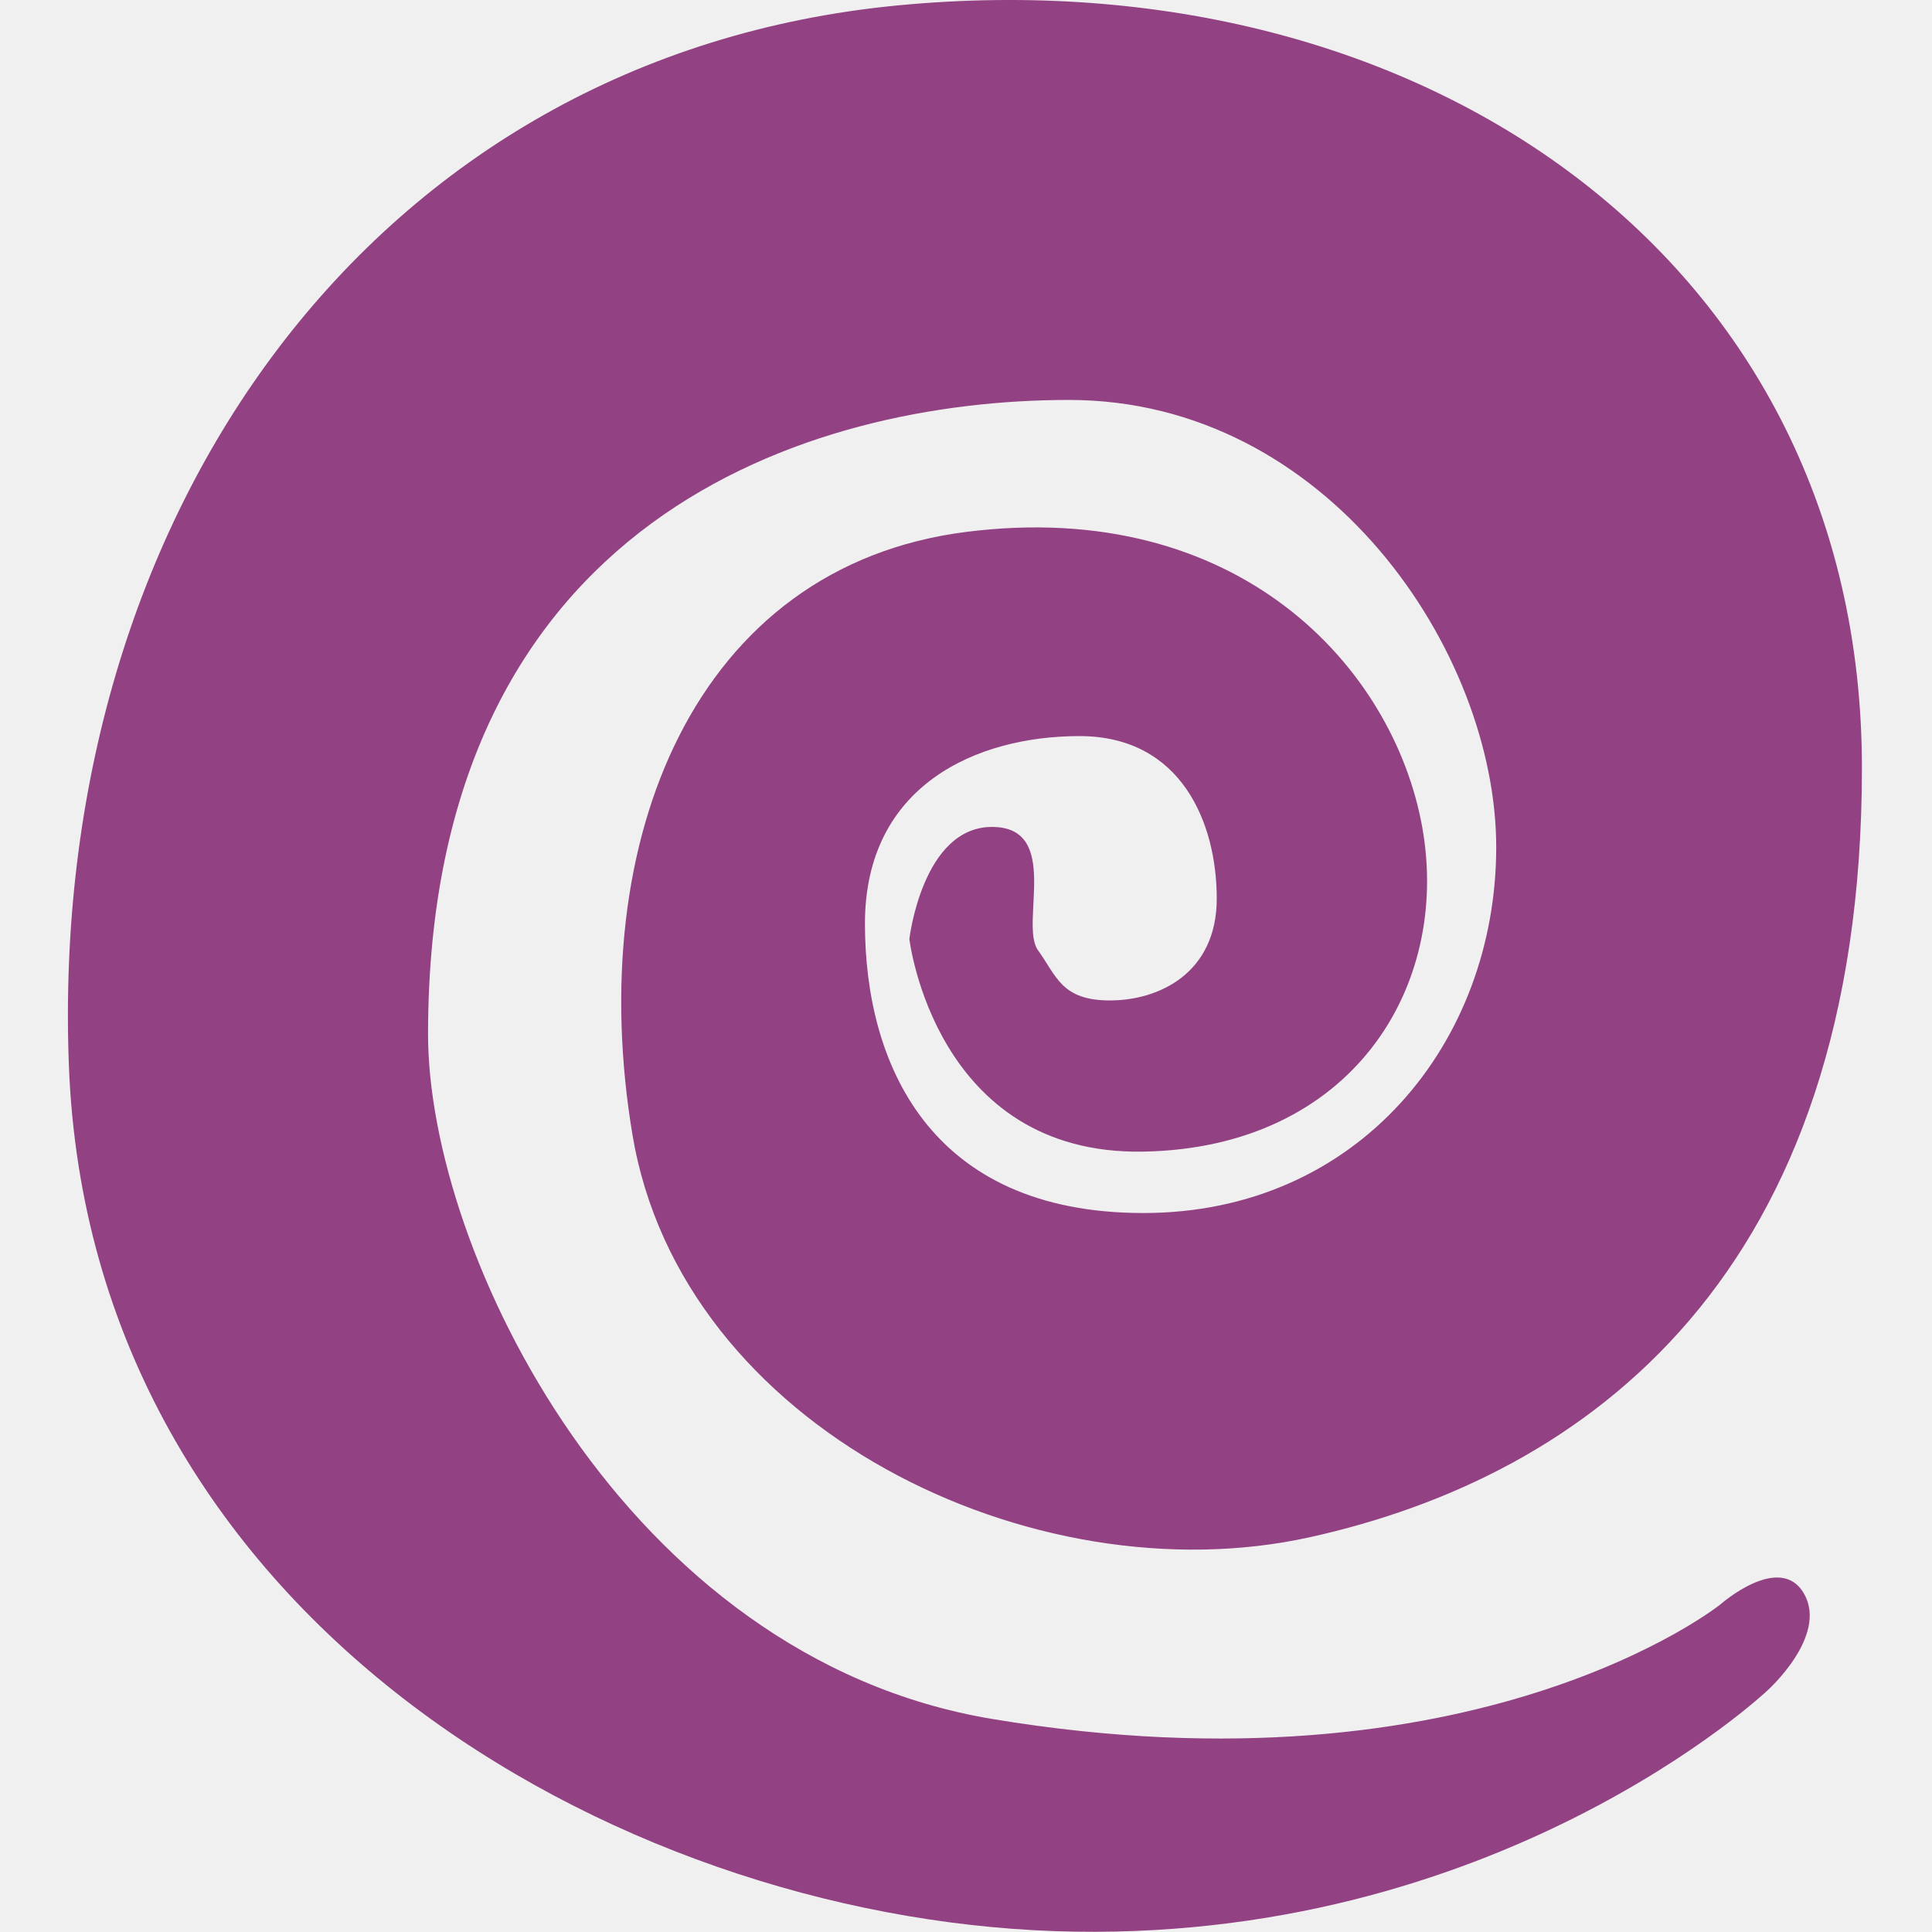
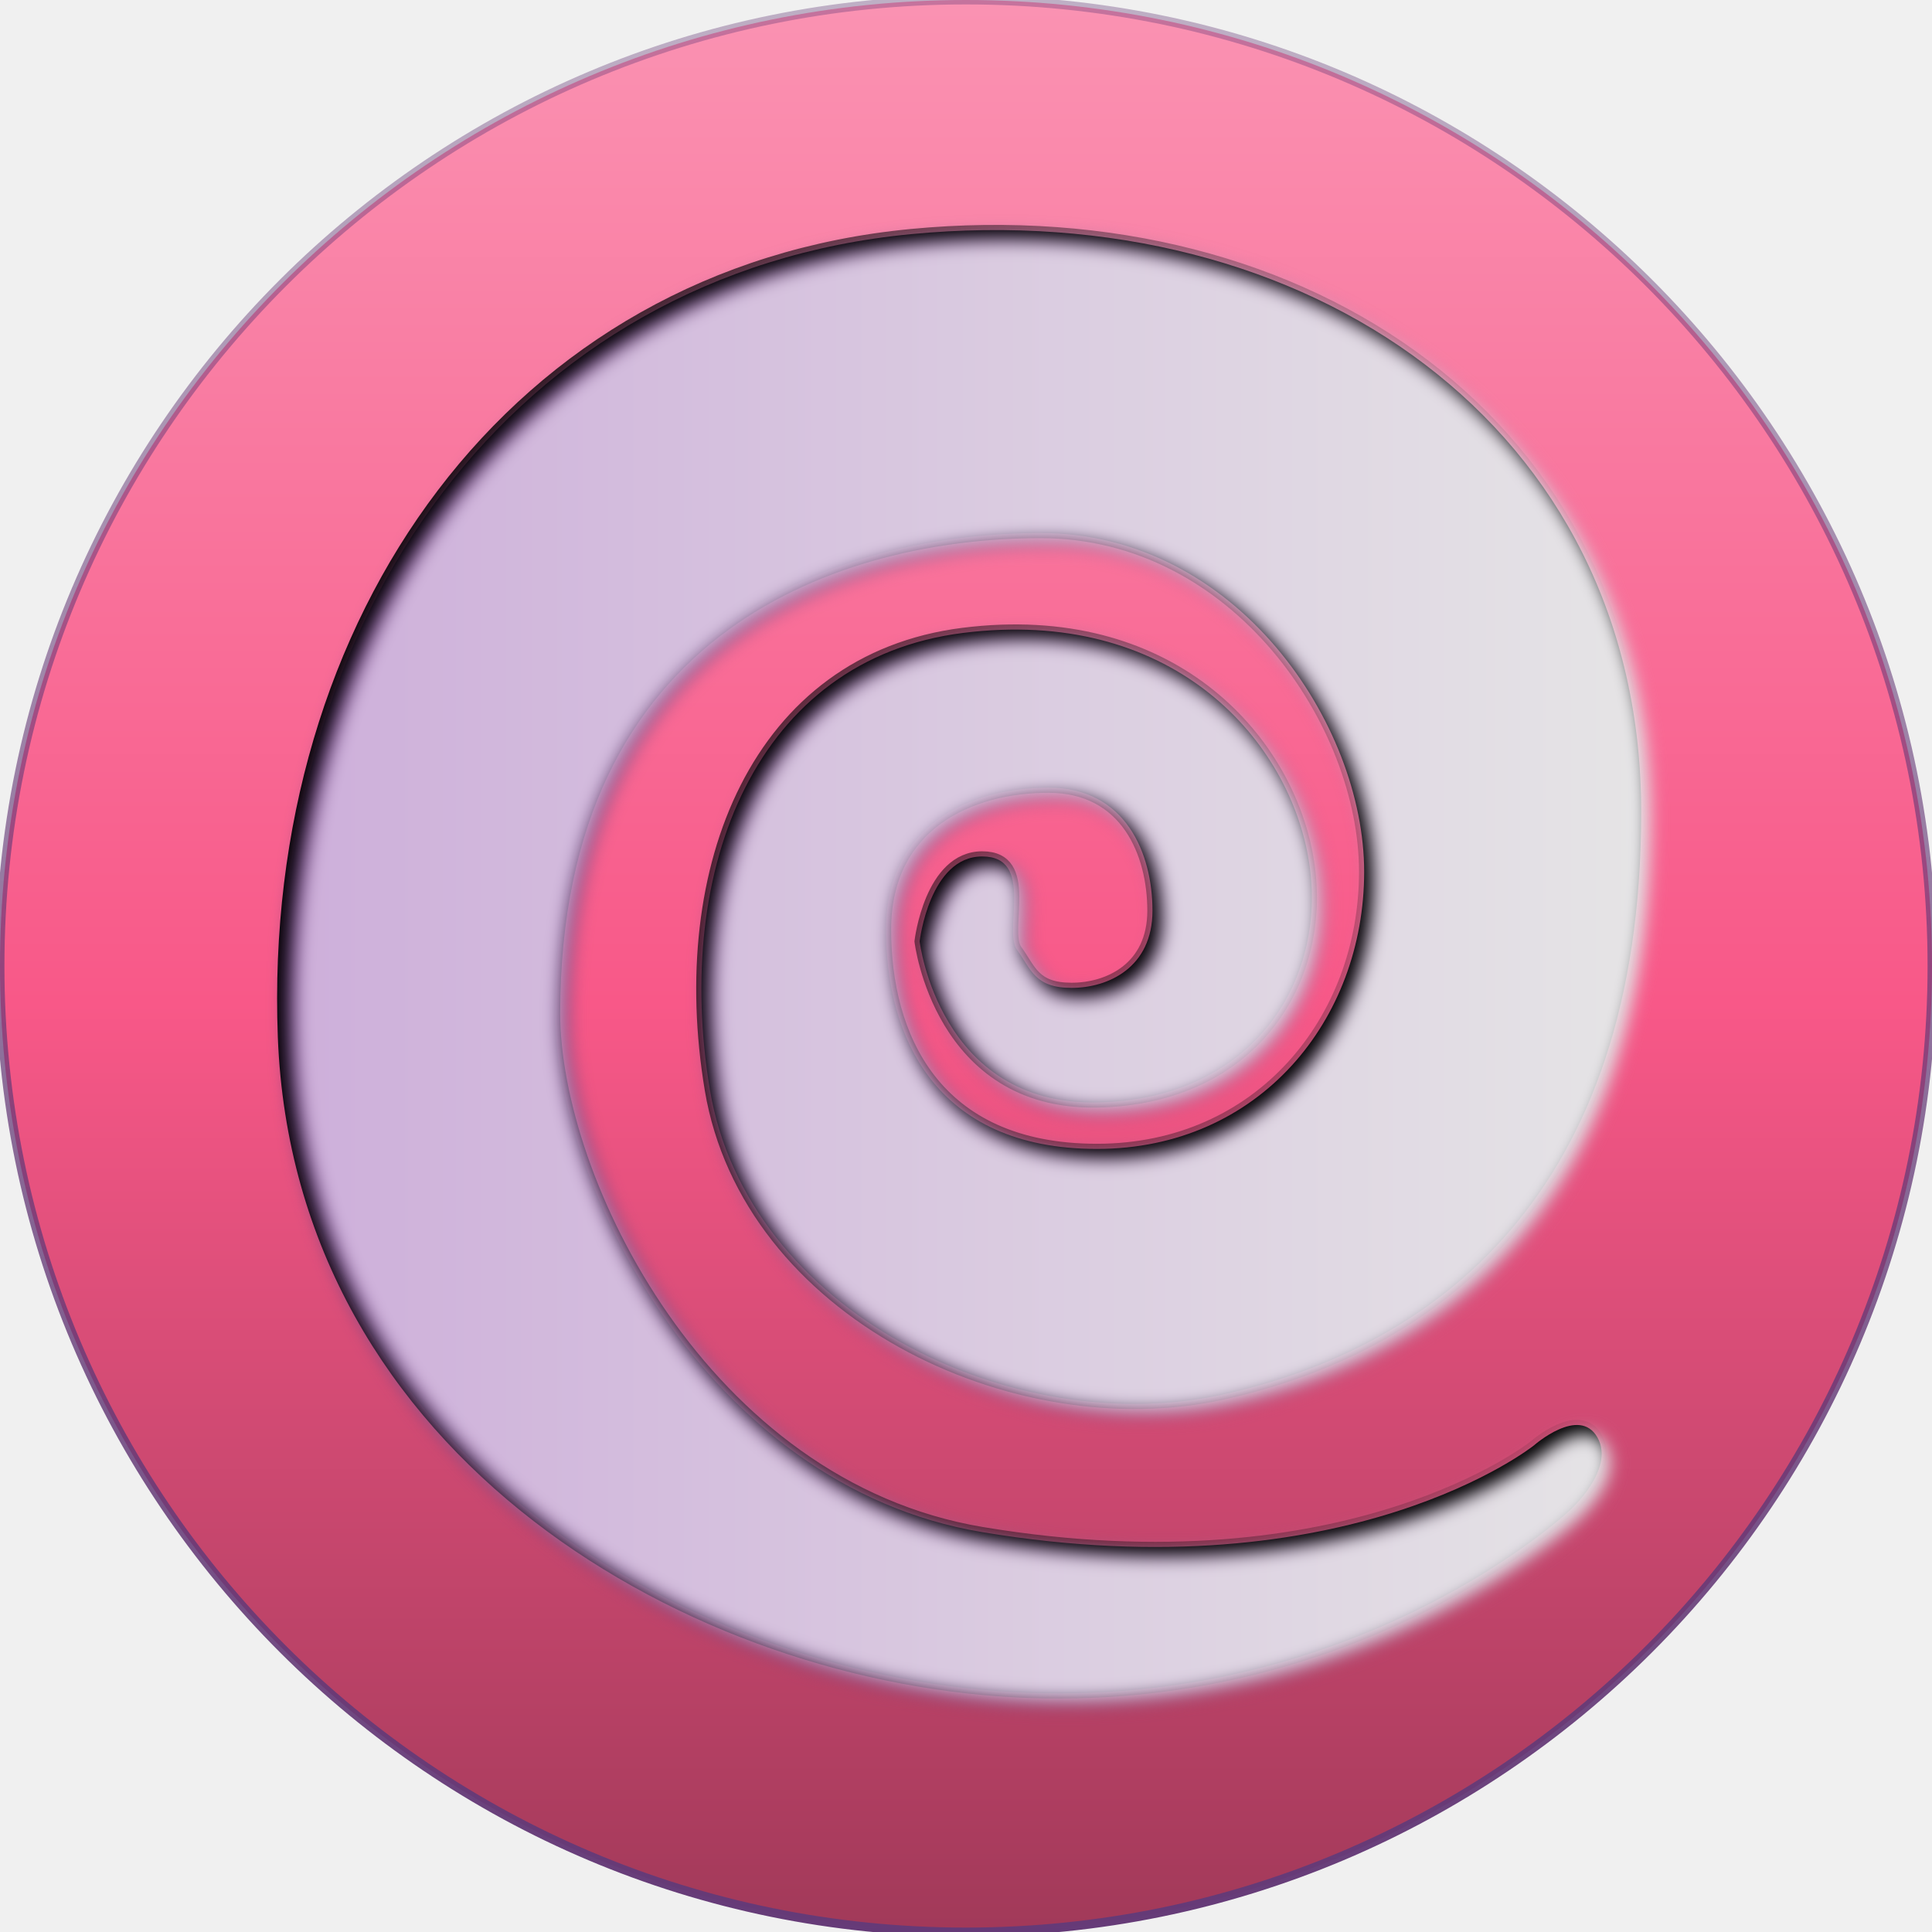
- <svg xmlns="http://www.w3.org/2000/svg" viewBox="0 0 512 512" fill="#924183">
-   <path fill-rule="evenodd" clip-rule="evenodd" d="M455.925 425.184C455.925 425.184 391.365 476.963 262.893 455.536C165.423 439.279 113.437 331.833 113.437 274.079C113.437 137.149 214.783 105.988 283.3 105.988C351.816 105.988 396.513 172.788 396.513 224.508C396.513 276.228 359.933 321.466 303.006 321.466C246.08 321.466 229.22 281.501 229.22 244.758C229.22 208.016 258.947 195.071 286.058 195.071C313.169 195.071 322.452 218.217 322.452 238.11C322.452 258.004 307.017 265.128 294.143 265.128C281.269 265.128 279.996 258.633 275.069 251.807C270.141 244.982 281.353 219.146 262.893 219.146C244.433 219.146 240.992 248.847 240.992 248.847C240.992 248.847 247.722 306.18 303.006 305.191C358.291 304.201 384.518 261.461 376.896 219.146C369.274 176.83 328.207 131.865 256.133 140.951C184.059 150.037 154.632 222.861 167.603 300.685C180.574 378.51 273.807 423.602 347.112 407.379C420.418 391.156 493.429 338.086 493.429 203.533C493.429 68.979 376.896 -11.9 237.941 1.429C98.986 14.758 12.729 136.242 18.25 282.207C23.771 428.172 162.275 507.669 279.394 511.766C396.513 515.864 468.312 448.067 468.312 448.067C468.312 448.067 484.459 433.668 478.128 422.424C471.798 411.18 455.925 425.184 455.925 425.184Z" fill="#924183" />
+ <svg xmlns="http://www.w3.org/2000/svg" xmlns:xlink="http://www.w3.org/1999/xlink" viewBox="0 0 675.922 675.922" fill="none" version="1.1" id="svg51914" xml:space="preserve">
+   <defs id="defs51918">
+     <linearGradient id="linearGradient57774">
+       <stop style="stop-color:#cdaeda;stop-opacity:1;" offset="0" id="stop57770" />
+       <stop style="stop-color:#e6e6e6;stop-opacity:1;" offset="1" id="stop57772" />
+     </linearGradient>
+     <linearGradient id="linearGradient56976">
+       <stop style="stop-color:#653a77;stop-opacity:1;" offset="0" id="stop56972" />
+       <stop style="stop-color:#653a77;stop-opacity:0;" offset="1" id="stop56974" />
+     </linearGradient>
+     <linearGradient id="linearGradient56193">
+       <stop style="stop-color:#653a77;stop-opacity:1;" offset="0" id="stop56189" />
+       <stop style="stop-color:#653a77;stop-opacity:0.358;" offset="1" id="stop56191" />
+     </linearGradient>
+     <linearGradient xlink:href="#linearGradient31173" id="linearGradient31175" x1="87.089" y1="-3.407" x2="87.089" y2="174.896" gradientUnits="userSpaceOnUse" gradientTransform="matrix(3.779528,0,0,3.779528,8.127664,-663.7226)" />
+     <linearGradient id="linearGradient31173">
+       <stop style="stop-color:#a13959;stop-opacity:1;" offset="0" id="stop31905" />
+       <stop style="stop-color:#f85888;stop-opacity:1;" offset="0.483" id="stop31171" />
+       <stop style="stop-color:#fa92b2;stop-opacity:1;" offset="1" id="stop31169" />
+     </linearGradient>
+     <filter style="color-interpolation-filters:sRGB" id="filter52159" x="-0.019" y="-0.018" width="1.044" height="1.041">
+       <feOffset dy="3" dx="3" id="feOffset52149" />
+       <feGaussianBlur stdDeviation="3" result="blur" id="feGaussianBlur52151" />
+       <feFlood flood-color="rgb(0,0,0)" flood-opacity="1" result="flood" id="feFlood52153" />
+       <feComposite in="flood" in2="SourceGraphic" operator="in" result="composite" id="feComposite52155" />
+       <feBlend in="blur" in2="composite" mode="normal" id="feBlend52157" />
+     </filter>
+     <linearGradient xlink:href="#linearGradient56193" id="linearGradient56195" x1="337.282" y1="-676.601" x2="337.282" y2="-2.698" gradientUnits="userSpaceOnUse" />
+     <linearGradient xlink:href="#linearGradient56976" id="linearGradient56978" x1="91.547" y1="337.961" x2="584.376" y2="337.961" gradientUnits="userSpaceOnUse" />
+     <linearGradient xlink:href="#linearGradient57774" id="linearGradient57776" x1="89.747" y1="337.961" x2="586.176" y2="337.961" gradientUnits="userSpaceOnUse" />
+   </defs>
+   <circle style="fill:url(#linearGradient31175);fill-opacity:1;fill-rule:evenodd;stroke-width:3.1;stroke-dasharray:none;stroke:url(#linearGradient56195)" id="circle3082" cx="337.961" cy="-337.961" r="337.961" transform="scale(1,-1)" />
+   <path fill-rule="evenodd" clip-rule="evenodd" d="m 536.672,505.673 c 0,0 -64.56,51.779 -193.032,30.352 -97.47,-16.257 -149.456,-123.703 -149.456,-181.457 0,-136.93 101.346,-168.091 169.863,-168.091 68.516,0 113.213,66.8 113.213,118.52 0,51.72 -36.58,96.958 -93.507,96.958 -56.926,0 -73.786,-39.965 -73.786,-76.708 0,-36.742 29.727,-49.687 56.838,-49.687 27.111,0 36.394,23.146 36.394,43.039 0,19.894 -15.435,27.018 -28.309,27.018 -12.874,0 -14.147,-6.495 -19.074,-13.321 -4.928,-6.825 6.284,-32.661 -12.176,-32.661 -18.46,0 -21.901,29.701 -21.901,29.701 0,0 6.73,57.333 62.014,56.344 55.285,-0.99 81.512,-43.73 73.89,-86.045 -7.622,-42.316 -48.689,-87.281 -120.763,-78.195 -72.074,9.086 -101.501,81.91 -88.53,159.734 12.971,77.825 106.204,122.917 179.509,106.694 73.306,-16.223 146.317,-69.293 146.317,-203.846 0,-134.554 -116.533,-215.433 -255.488,-202.104 C 179.733,95.247 93.476,216.731 98.997,362.696 c 5.521,145.965 144.025,225.462 261.144,229.559 117.119,4.098 188.918,-63.699 188.918,-63.699 0,0 16.147,-14.399 9.816,-25.643 -6.33,-11.244 -22.203,2.76 -22.203,2.76 z" fill="#ffffff" id="path51912" style="filter:url(#filter52159);stroke:url(#linearGradient56978);stroke-width:3.6;stroke-dasharray:none;fill-opacity:1;fill:url(#linearGradient57776)" />
</svg>
